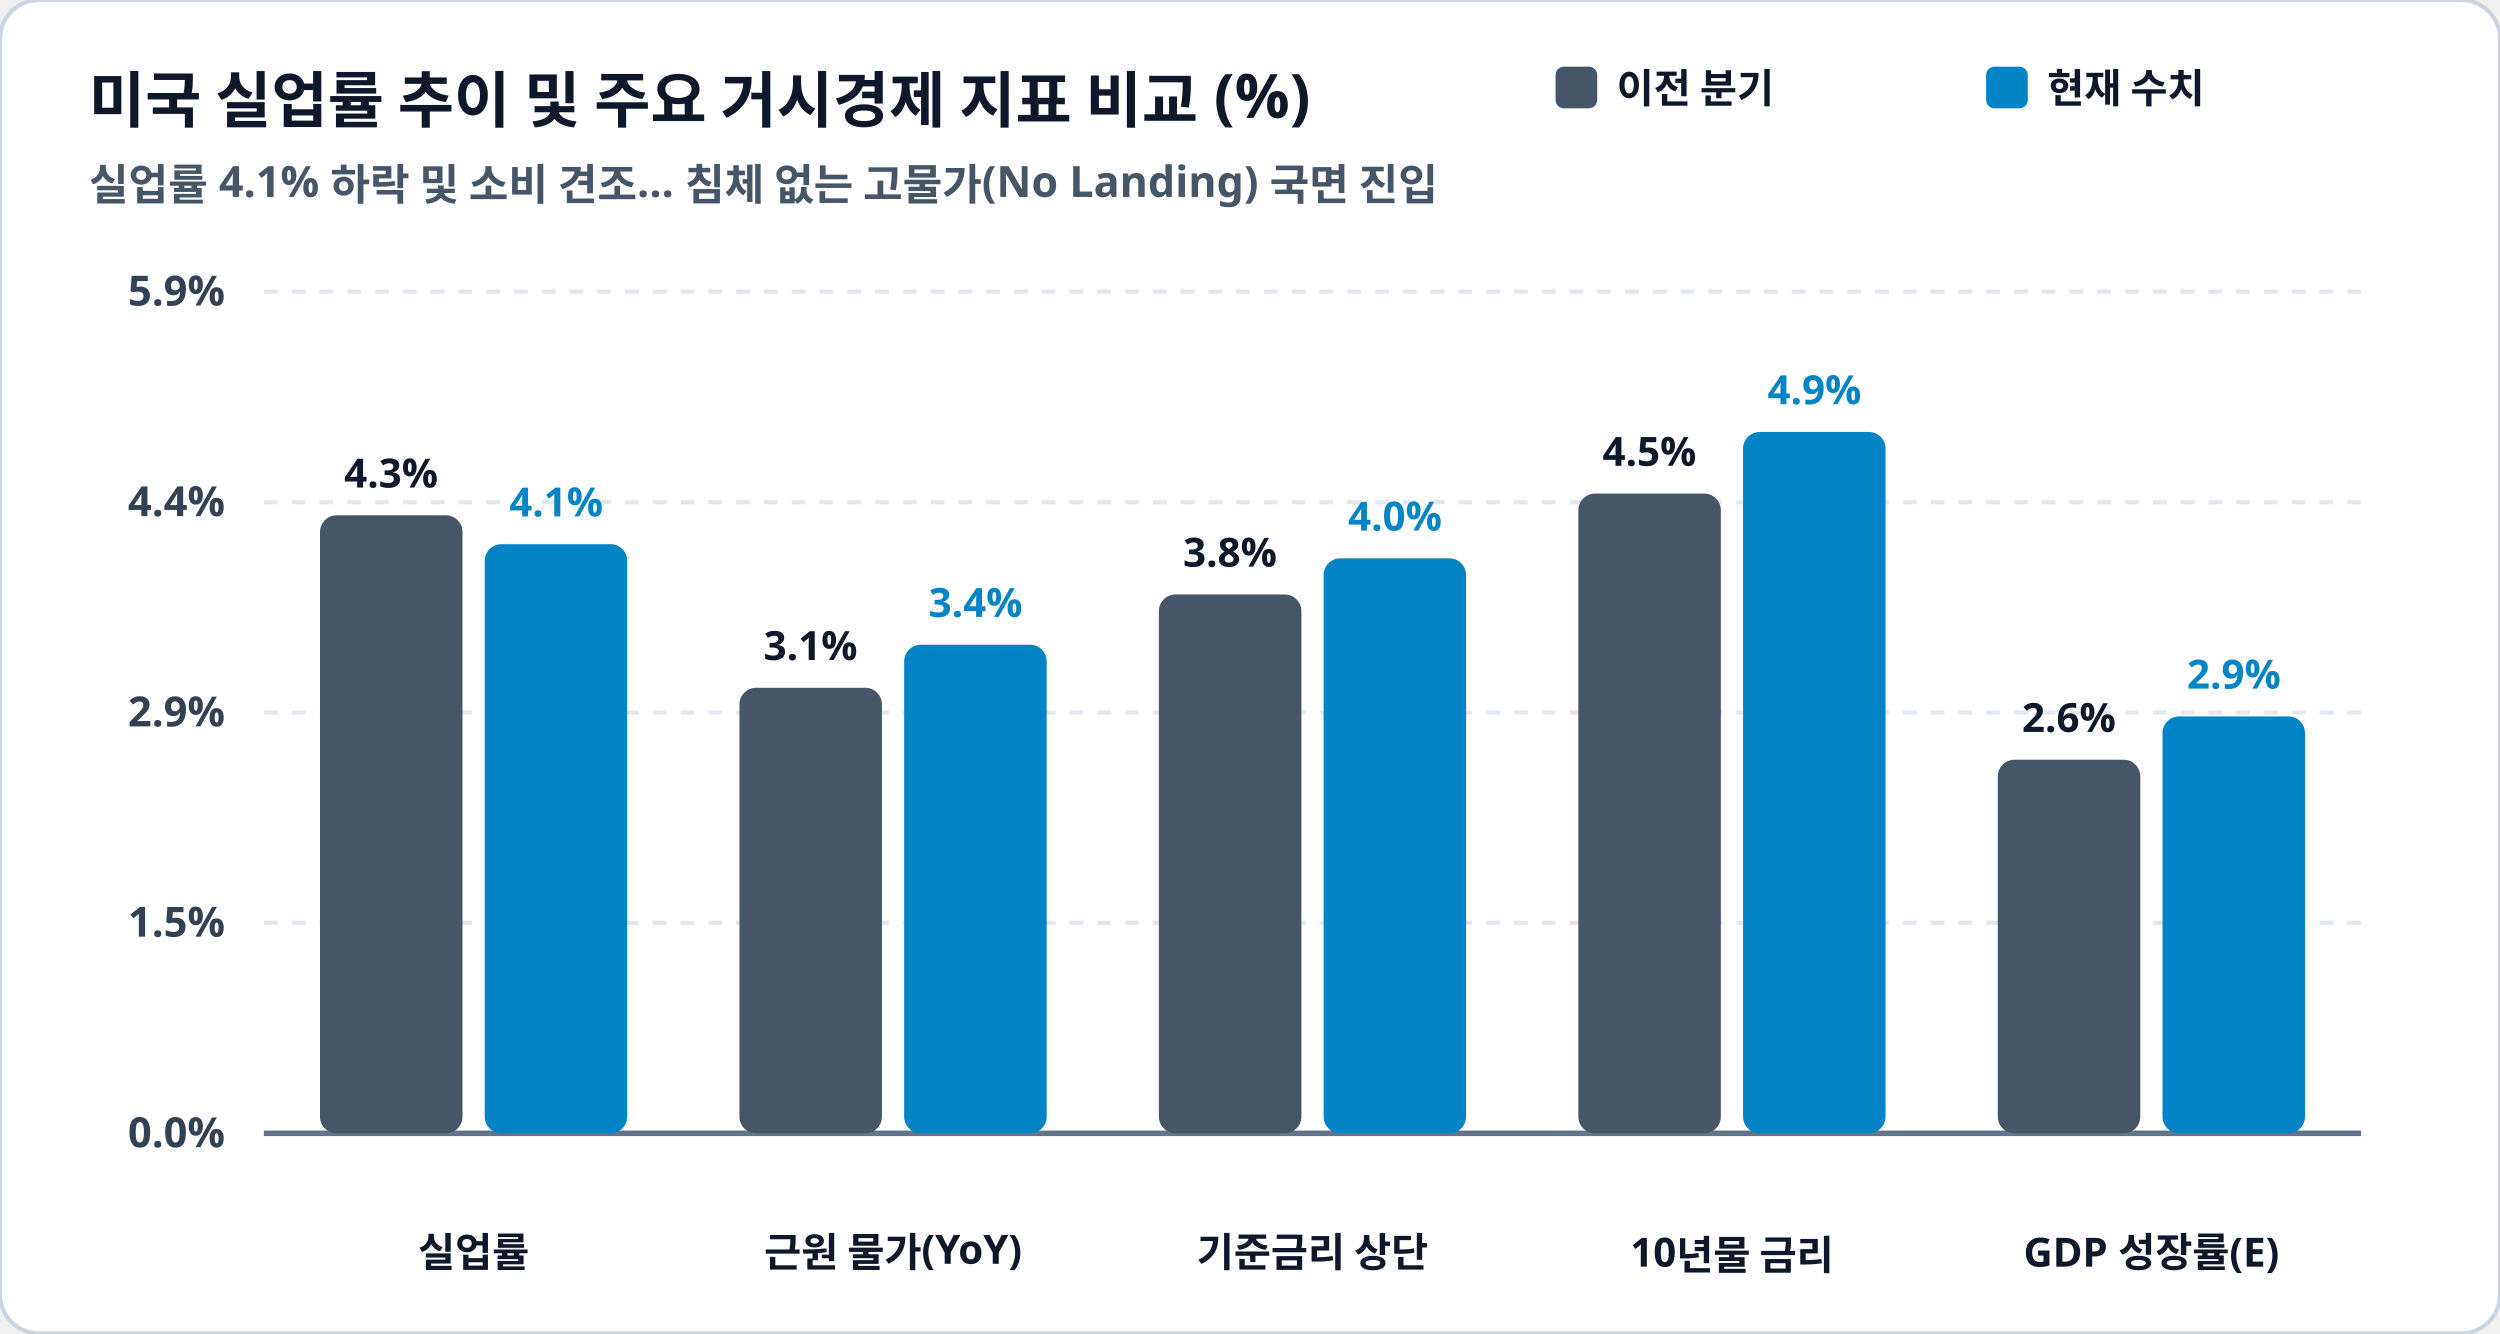
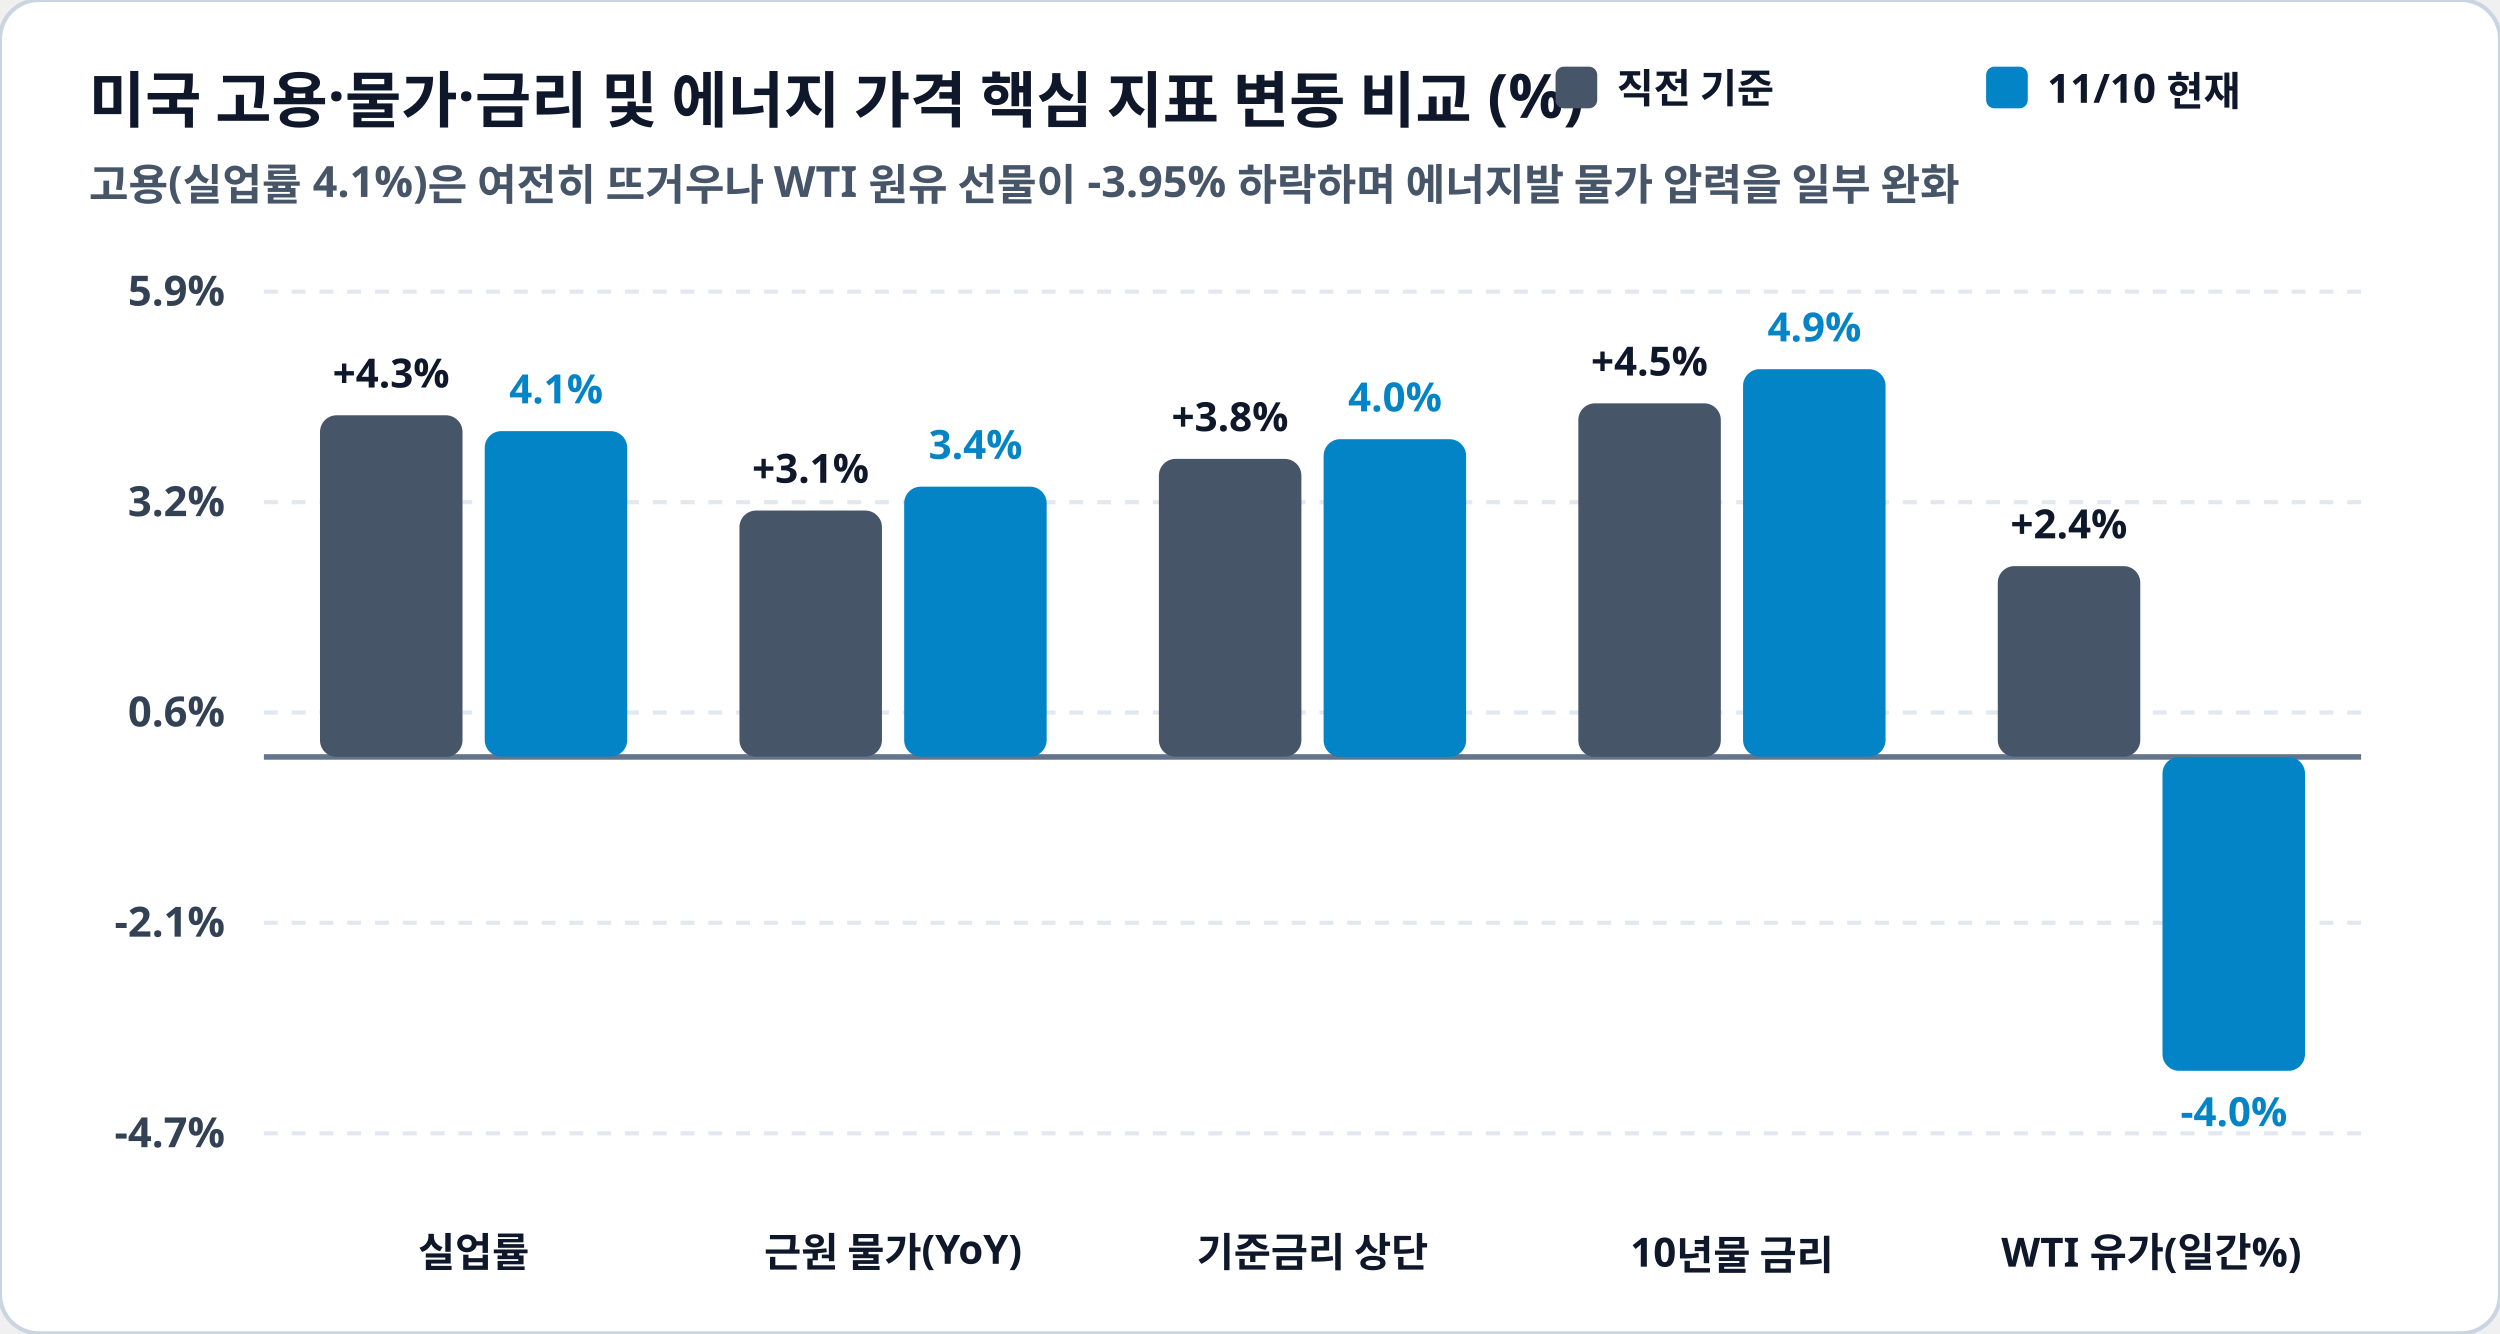
<svg xmlns="http://www.w3.org/2000/svg" viewBox="0 0 900 480" width="100%" height="100%">
  <rect width="900" height="480" rx="14" fill="#ffffff" stroke="#cbd5e1" stroke-width="1.5" />
-   <text x="32" y="44" fill="#0f172a" font-family="Pretendard, sans-serif" font-size="22" font-weight="900">미국 실업률 추이 및 주요 거시경제 지표 비교 (%)</text>
-   <text x="32" y="72" fill="#475569" font-family="Pretendard, sans-serif" font-size="15.5" font-weight="600">실업률 4.1% 하락 및 소비 견조… 침체 없는 고물가(No Landing) 국면 진입</text>
+   <text x="32" y="44" fill="#0f172a" font-family="Pretendard, sans-serif" font-size="22" font-weight="900">미국 고용·물가·금리 및 에너지 가격 핵심 지표 변동 비교 (%)</text>
+   <text x="32" y="72" fill="#475569" font-family="Pretendard, sans-serif" font-size="15.5" font-weight="600">고용(실업률 4.1%)은 여전히 뜨거우나 WTI 원유 선물이 -3.95% 하락하며 에너지발 물가 압력을 일부 완화</text>
  <rect x="560" y="24" width="15" height="15" rx="3" fill="#475569" />
-   <text x="582" y="37" fill="#0f172a" font-family="Pretendard, sans-serif" font-size="14.5" font-weight="800">이전 분기</text>
+   <text x="582" y="37" fill="#0f172a" font-family="Pretendard, sans-serif" font-size="14.5" font-weight="800">직전 기준</text>
  <rect x="715" y="24" width="15" height="15" rx="3" fill="#0284c7" />
-   <text x="737" y="37" fill="#0f172a" font-family="Pretendard, sans-serif" font-size="14.5" font-weight="800">현재 수치</text>
+   <text x="737" y="37" fill="#0f172a" font-family="Pretendard, sans-serif" font-size="14.5" font-weight="800">11/10 현재</text>
  <line x1="95" y1="105.0" x2="850" y2="105.0" stroke="#e2e8f0" stroke-width="1.5" stroke-dasharray="5,5" />
  <text x="81" y="110.0" fill="#334155" font-family="Pretendard, sans-serif" font-size="15" font-weight="700" text-anchor="end">5.9%</text>
  <line x1="95" y1="180.8" x2="850" y2="180.8" stroke="#e2e8f0" stroke-width="1.5" stroke-dasharray="5,5" />
-   <text x="81" y="185.8" fill="#334155" font-family="Pretendard, sans-serif" font-size="15" font-weight="700" text-anchor="end">4.4%</text>
+   <text x="81" y="185.8" fill="#334155" font-family="Pretendard, sans-serif" font-size="15" font-weight="700" text-anchor="end">3.2%</text>
  <line x1="95" y1="256.5" x2="850" y2="256.5" stroke="#e2e8f0" stroke-width="1.5" stroke-dasharray="5,5" />
-   <text x="81" y="261.5" fill="#334155" font-family="Pretendard, sans-serif" font-size="15" font-weight="700" text-anchor="end">2.9%</text>
+   <text x="81" y="261.5" fill="#334155" font-family="Pretendard, sans-serif" font-size="15" font-weight="700" text-anchor="end">0.6%</text>
  <line x1="95" y1="332.2" x2="850" y2="332.2" stroke="#e2e8f0" stroke-width="1.5" stroke-dasharray="5,5" />
-   <text x="81" y="337.2" fill="#334155" font-family="Pretendard, sans-serif" font-size="15" font-weight="700" text-anchor="end">1.5%</text>
+   <text x="81" y="337.2" fill="#334155" font-family="Pretendard, sans-serif" font-size="15" font-weight="700" text-anchor="end">-2.1%</text>
  <line x1="95" y1="408.0" x2="850" y2="408.0" stroke="#e2e8f0" stroke-width="1.5" stroke-dasharray="5,5" />
-   <text x="81" y="413.0" fill="#334155" font-family="Pretendard, sans-serif" font-size="15" font-weight="700" text-anchor="end">0.0%</text>
-   <line x1="95" y1="408.0" x2="850" y2="408.0" stroke="#64748b" stroke-width="2" />
-   <rect x="115.2" y="185.5" width="51.3" height="222.5" rx="6" fill="#475569" />
-   <text x="140.8" y="175.5" fill="#0f172a" font-family="Pretendard, sans-serif" font-size="14.5" font-weight="800" text-anchor="middle">4.3%</text>
-   <rect x="174.5" y="195.9" width="51.3" height="212.1" rx="6" fill="#0284c7" />
-   <text x="200.2" y="185.9" fill="#0284c7" font-family="Pretendard, sans-serif" font-size="14.5" font-weight="800" text-anchor="middle">4.1%</text>
+   <text x="81" y="413.0" fill="#334155" font-family="Pretendard, sans-serif" font-size="15" font-weight="700" text-anchor="end">-4.7%</text>
+   <line x1="95" y1="272.5" x2="850" y2="272.5" stroke="#64748b" stroke-width="2" />
+   <rect x="115.2" y="149.5" width="51.3" height="123.0" rx="6" fill="#475569" />
+   <text x="140.8" y="139.5" fill="#0f172a" font-family="Pretendard, sans-serif" font-size="14.5" font-weight="800" text-anchor="middle">+4.3%</text>
+   <rect x="174.5" y="155.2" width="51.3" height="117.2" rx="6" fill="#0284c7" />
+   <text x="200.2" y="145.2" fill="#0284c7" font-family="Pretendard, sans-serif" font-size="14.5" font-weight="800" text-anchor="middle">4.1%</text>
  <text x="170.5" y="456" fill="#0f172a" font-family="Pretendard, sans-serif" font-size="14.5" font-weight="800" text-anchor="middle">실업률</text>
-   <rect x="266.2" y="247.6" width="51.3" height="160.4" rx="6" fill="#475569" />
-   <text x="291.8" y="237.6" fill="#0f172a" font-family="Pretendard, sans-serif" font-size="14.5" font-weight="800" text-anchor="middle">3.1%</text>
-   <rect x="325.5" y="232.1" width="51.3" height="175.9" rx="6" fill="#0284c7" />
-   <text x="351.2" y="222.1" fill="#0284c7" font-family="Pretendard, sans-serif" font-size="14.5" font-weight="800" text-anchor="middle">3.4%</text>
+   <rect x="266.2" y="183.8" width="51.3" height="88.6" rx="6" fill="#475569" />
+   <text x="291.8" y="173.8" fill="#0f172a" font-family="Pretendard, sans-serif" font-size="14.5" font-weight="800" text-anchor="middle">+3.1%</text>
+   <rect x="325.5" y="175.2" width="51.3" height="97.2" rx="6" fill="#0284c7" />
+   <text x="351.2" y="165.2" fill="#0284c7" font-family="Pretendard, sans-serif" font-size="14.5" font-weight="800" text-anchor="middle">3.4%</text>
  <text x="321.5" y="456" fill="#0f172a" font-family="Pretendard, sans-serif" font-size="14.5" font-weight="800" text-anchor="middle">근원 물가(YoY)</text>
-   <rect x="417.2" y="214.0" width="51.3" height="194.0" rx="6" fill="#475569" />
-   <text x="442.8" y="204.0" fill="#0f172a" font-family="Pretendard, sans-serif" font-size="14.5" font-weight="800" text-anchor="middle">3.8%</text>
-   <rect x="476.5" y="201.0" width="51.3" height="207.0" rx="6" fill="#0284c7" />
-   <text x="502.2" y="191.0" fill="#0284c7" font-family="Pretendard, sans-serif" font-size="14.5" font-weight="800" text-anchor="middle">4.0%</text>
+   <rect x="417.2" y="165.2" width="51.3" height="107.2" rx="6" fill="#475569" />
+   <text x="442.8" y="155.2" fill="#0f172a" font-family="Pretendard, sans-serif" font-size="14.5" font-weight="800" text-anchor="middle">+3.8%</text>
+   <rect x="476.5" y="158.1" width="51.3" height="114.4" rx="6" fill="#0284c7" />
+   <text x="502.2" y="148.1" fill="#0284c7" font-family="Pretendard, sans-serif" font-size="14.5" font-weight="800" text-anchor="middle">4.0%</text>
  <text x="472.5" y="456" fill="#0f172a" font-family="Pretendard, sans-serif" font-size="14.5" font-weight="800" text-anchor="middle">기준금리 상단</text>
-   <rect x="568.2" y="177.7" width="51.3" height="230.3" rx="6" fill="#475569" />
-   <text x="593.8" y="167.7" fill="#0f172a" font-family="Pretendard, sans-serif" font-size="14.5" font-weight="800" text-anchor="middle">4.5%</text>
-   <rect x="627.5" y="155.5" width="51.3" height="252.5" rx="6" fill="#0284c7" />
-   <text x="653.2" y="145.5" fill="#0284c7" font-family="Pretendard, sans-serif" font-size="14.5" font-weight="800" text-anchor="middle">4.9%</text>
+   <rect x="568.2" y="145.2" width="51.3" height="127.3" rx="6" fill="#475569" />
+   <text x="593.8" y="135.2" fill="#0f172a" font-family="Pretendard, sans-serif" font-size="14.5" font-weight="800" text-anchor="middle">+4.5%</text>
+   <rect x="627.5" y="132.9" width="51.3" height="139.5" rx="6" fill="#0284c7" />
+   <text x="653.2" y="122.9" fill="#0284c7" font-family="Pretendard, sans-serif" font-size="14.5" font-weight="800" text-anchor="middle">4.9%</text>
  <text x="623.5" y="456" fill="#0f172a" font-family="Pretendard, sans-serif" font-size="14.5" font-weight="800" text-anchor="middle">10년물 금리</text>
-   <rect x="719.2" y="273.5" width="51.3" height="134.5" rx="6" fill="#475569" />
-   <text x="744.8" y="263.5" fill="#0f172a" font-family="Pretendard, sans-serif" font-size="14.5" font-weight="800" text-anchor="middle">2.6%</text>
-   <rect x="778.5" y="257.9" width="51.3" height="150.1" rx="6" fill="#0284c7" />
-   <text x="804.2" y="247.9" fill="#0284c7" font-family="Pretendard, sans-serif" font-size="14.5" font-weight="800" text-anchor="middle">2.9%</text>
-   <text x="774.5" y="456" fill="#0f172a" font-family="Pretendard, sans-serif" font-size="14.5" font-weight="800" text-anchor="middle">GDP 성장률(E)</text>
+   <rect x="719.2" y="203.8" width="51.3" height="68.6" rx="6" fill="#475569" />
+   <text x="744.8" y="193.8" fill="#0f172a" font-family="Pretendard, sans-serif" font-size="14.5" font-weight="800" text-anchor="middle">+2.4%</text>
+   <rect x="778.5" y="272.5" width="51.3" height="113.0" rx="6" fill="#0284c7" />
+   <text x="804.2" y="405.4" fill="#0284c7" font-family="Pretendard, sans-serif" font-size="14.5" font-weight="800" text-anchor="middle">-4.0%</text>
+   <text x="774.5" y="456" fill="#0f172a" font-family="Pretendard, sans-serif" font-size="14.5" font-weight="800" text-anchor="middle">WTI 유가(일간%)</text>
</svg>
